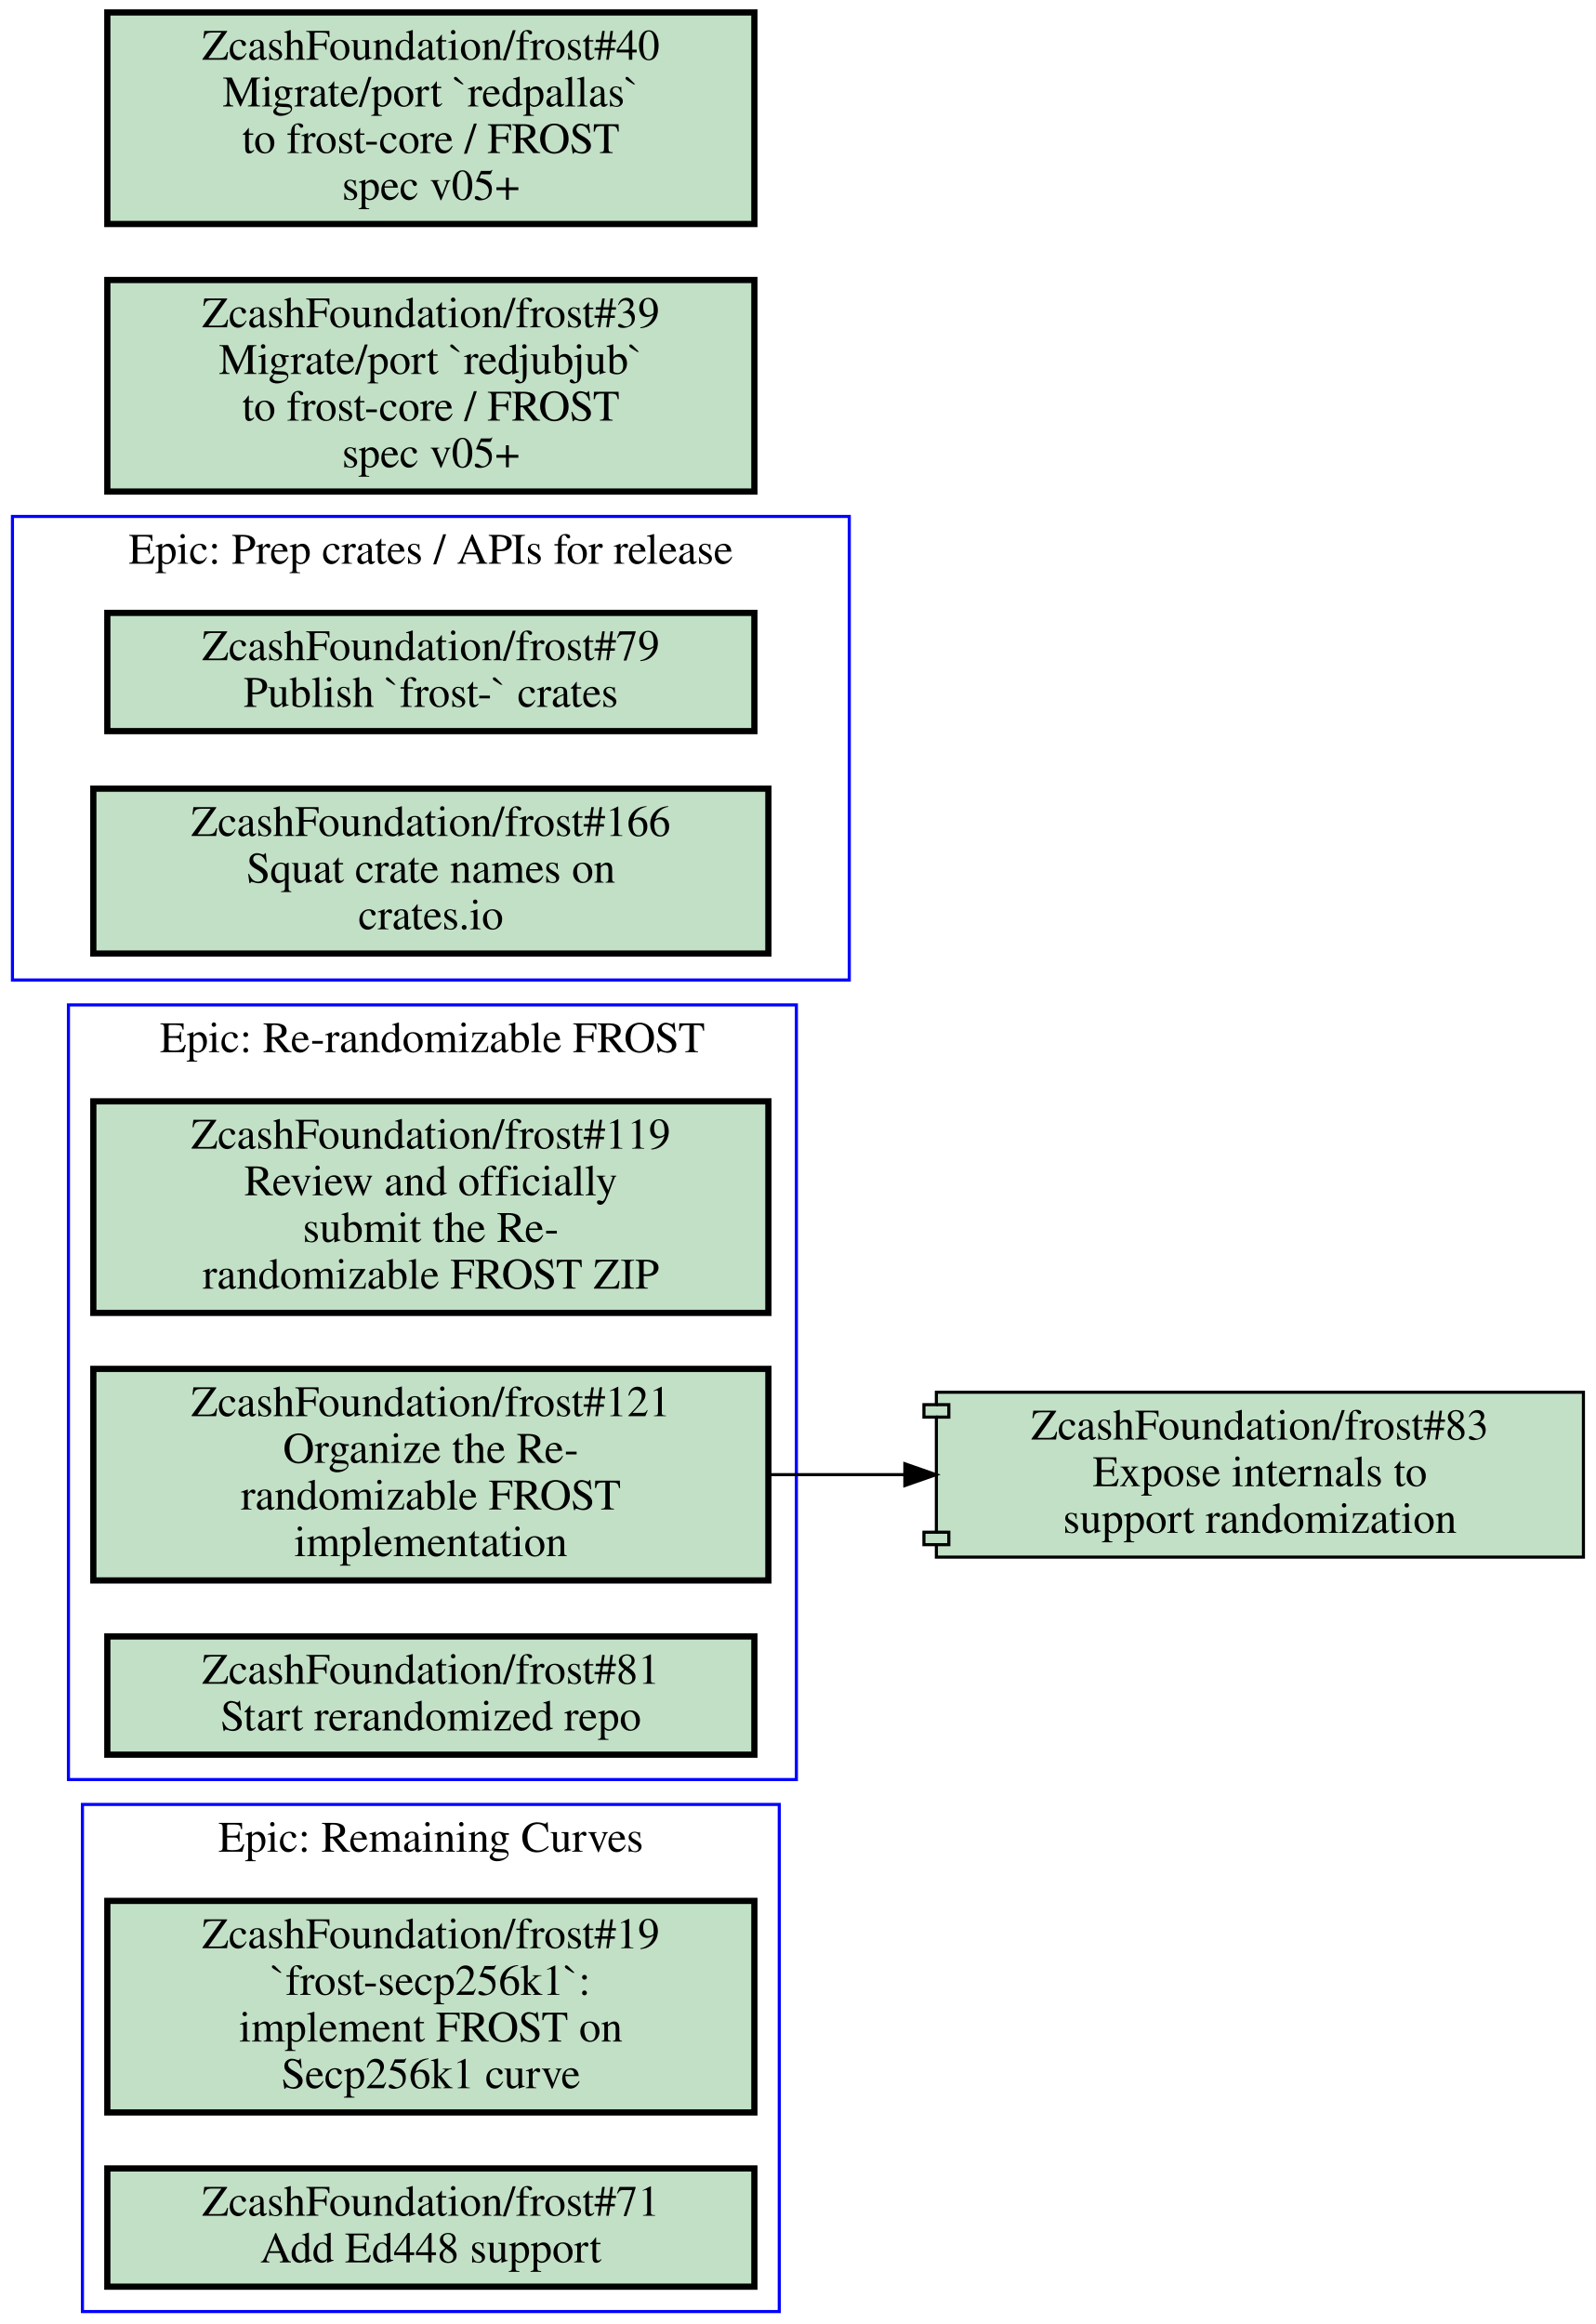
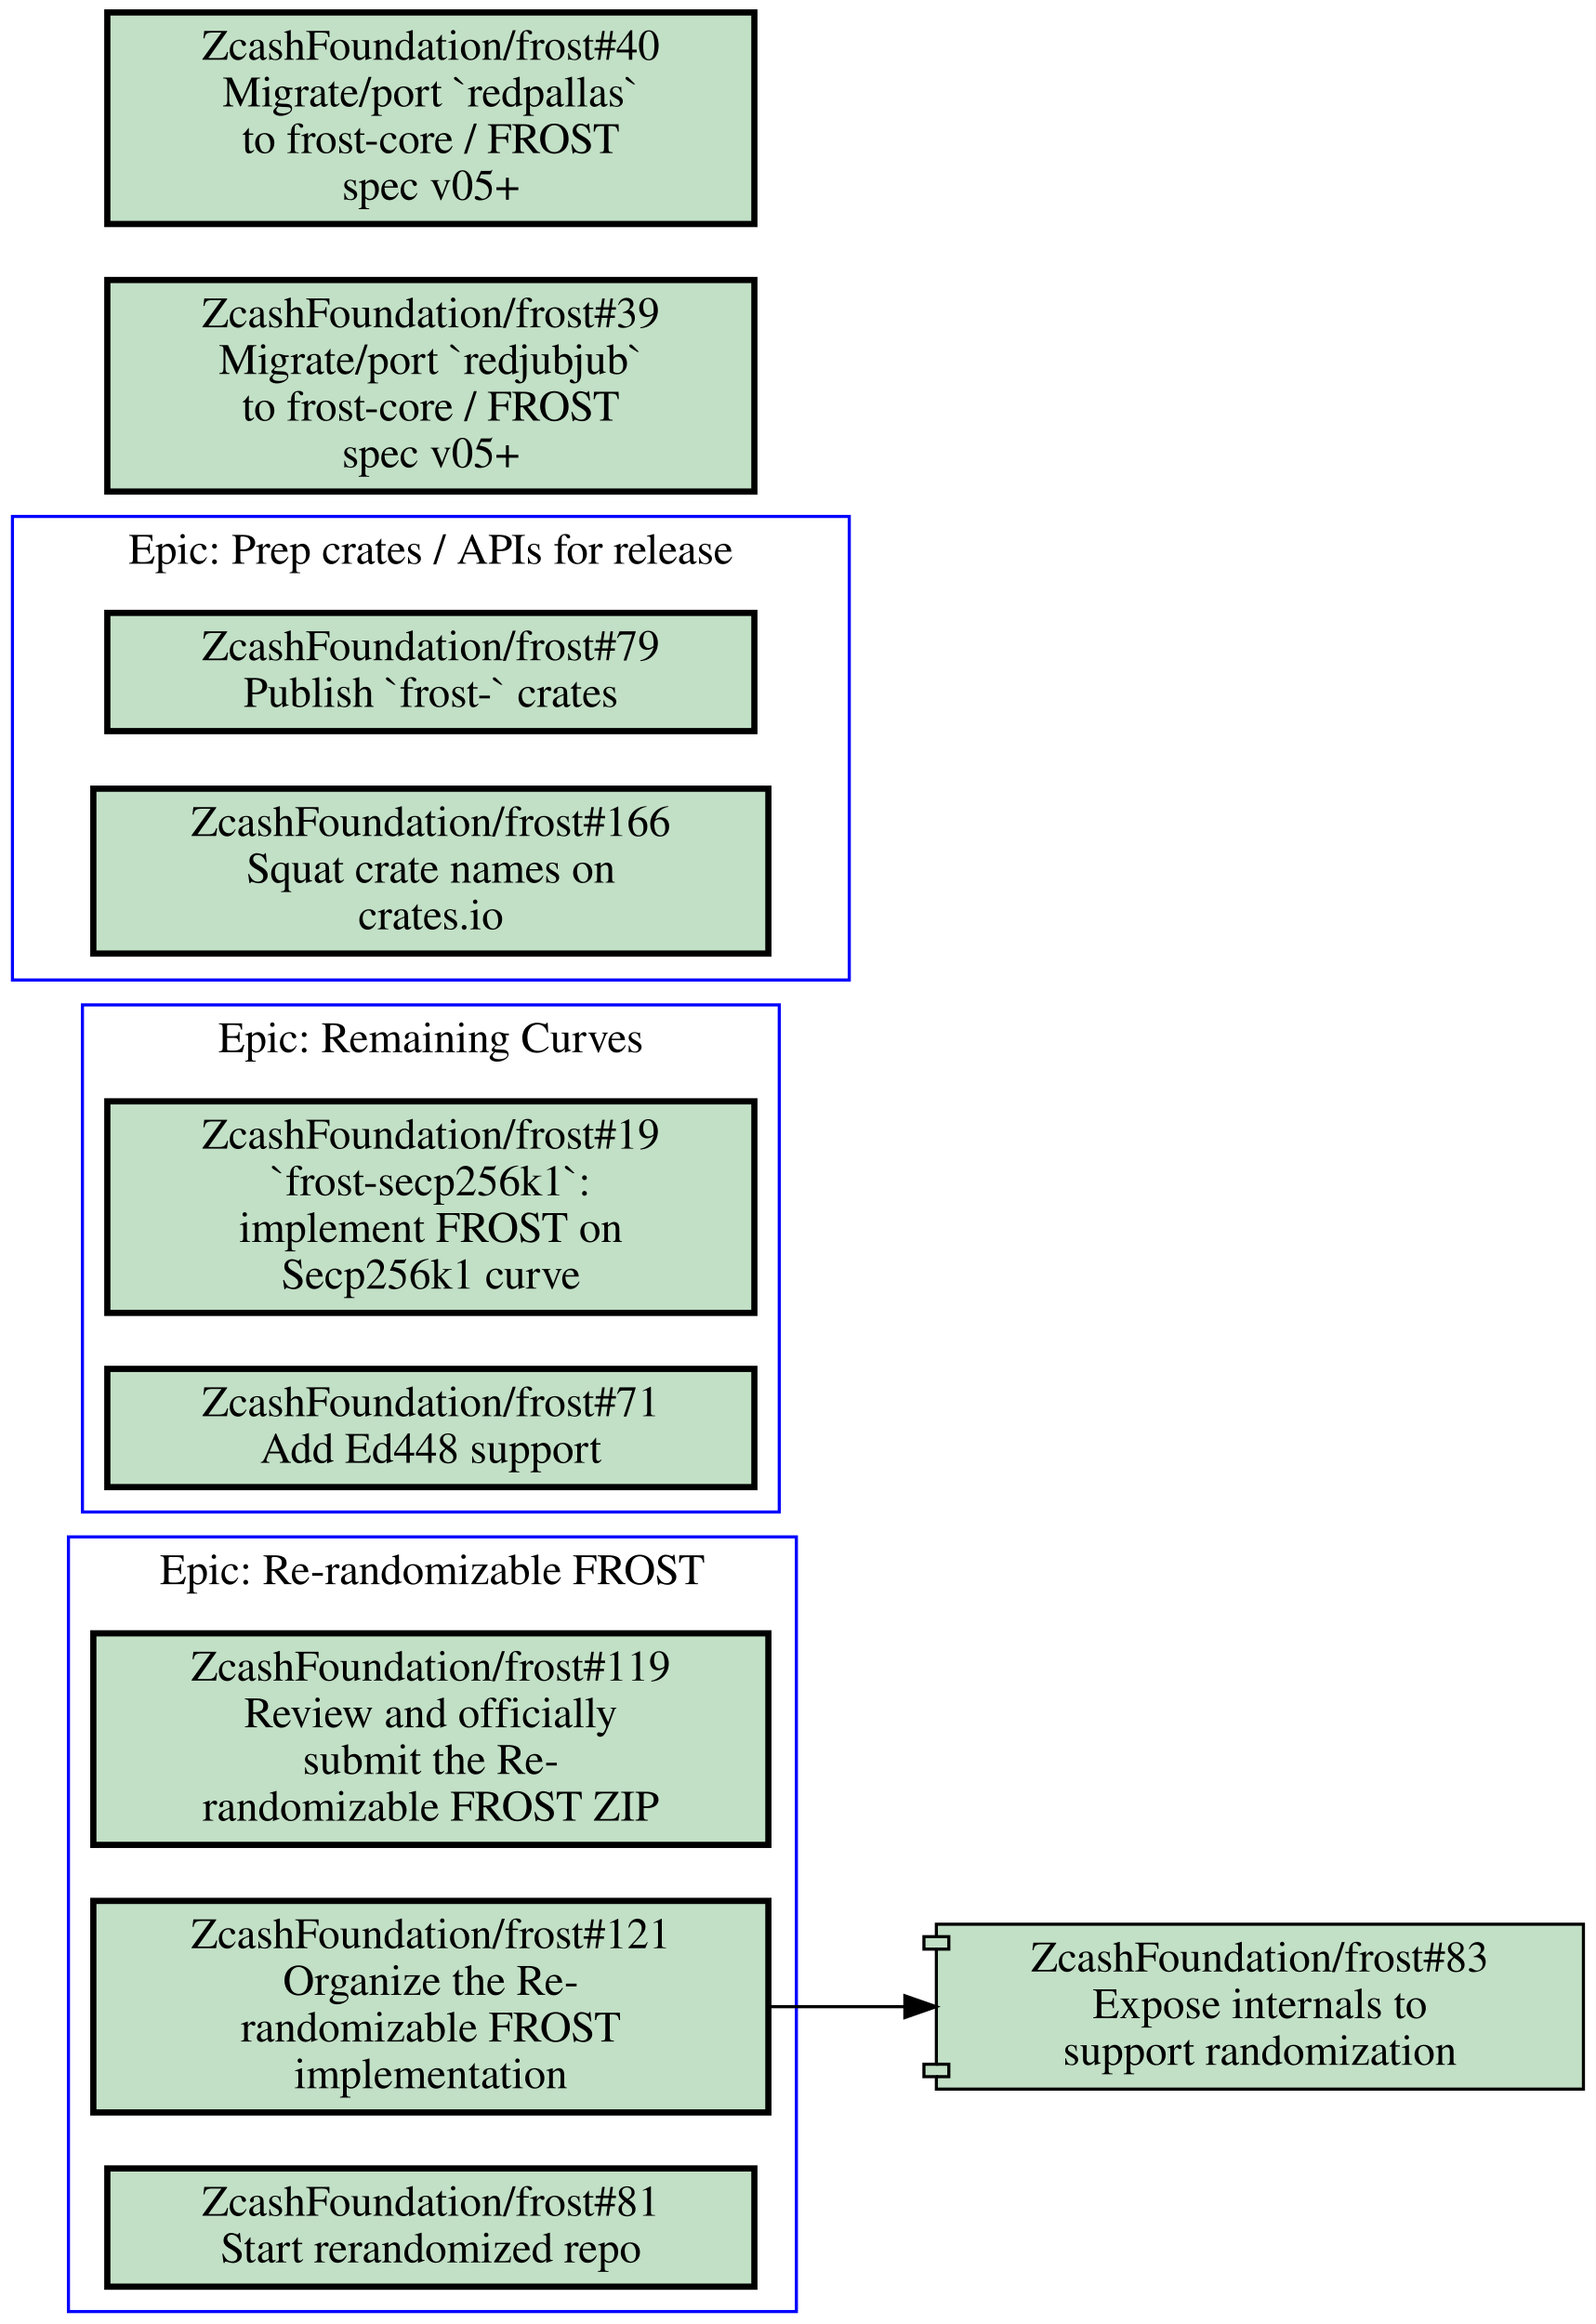
<svg xmlns="http://www.w3.org/2000/svg" xmlns:xlink="http://www.w3.org/1999/xlink" width="513pt" height="747pt" viewBox="0.00 0.00 513.00 747.00">
  <g id="graph0" class="graph" transform="scale(1 1) rotate(0) translate(4 743)">
    <polygon fill="#ffffff" stroke="transparent" points="-4,4 -4,-743 509,-743 509,4 -4,4" />
    <g id="clust1" class="cluster">
-       <polygon fill="none" stroke="#0000ff" points="22.5,0 22.5,-163 246.5,-163 246.5,0 22.5,0" />
-       <text text-anchor="middle" x="134.5" y="-147.8" font-family="Times,serif" font-size="14.00" fill="#000000">Epic: Remaining Curves</text>
+       <polygon fill="none" stroke="#0000ff" points="18,0 18,-249 252,-249 252,0 18,0" />
+       <text text-anchor="middle" x="135" y="-233.8" font-family="Times,serif" font-size="14.00" fill="#000000">Epic: Re-randomizable FROST</text>
    </g>
    <g id="clust2" class="cluster">
-       <polygon fill="none" stroke="#0000ff" points="18,-171 18,-420 252,-420 252,-171 18,-171" />
-       <text text-anchor="middle" x="135" y="-404.8" font-family="Times,serif" font-size="14.00" fill="#000000">Epic: Re-randomizable FROST</text>
+       <polygon fill="none" stroke="#0000ff" points="22.5,-257 22.5,-420 246.5,-420 246.5,-257 22.5,-257" />
+       <text text-anchor="middle" x="134.5" y="-404.8" font-family="Times,serif" font-size="14.00" fill="#000000">Epic: Remaining Curves</text>
    </g>
    <g id="clust3" class="cluster">
      <polygon fill="none" stroke="#0000ff" points="0,-428 0,-577 269,-577 269,-428 0,-428" />
      <text text-anchor="middle" x="134.5" y="-561.8" font-family="Times,serif" font-size="14.00" fill="#000000">Epic: Prep crates / APIs for release</text>
    </g>
    <g id="node1" class="node open">
      <g id="a_node1">
-         <a xlink:href="https://github.com/ZcashFoundation/frost/issues/19" xlink:title="ZcashFoundation/frost#19&#10;`frost-secp256k1`:&#10;implement FROST on&#10;Secp256k1 curve" target="_blank">
-           <polygon fill="#c2e0c6" stroke="#000000" stroke-width="2" points="238.5,-132 30.5,-132 30.5,-64 238.5,-64 238.5,-132" />
-           <text text-anchor="middle" x="134.5" y="-116.8" font-family="Times,serif" font-size="14.00" fill="#000000">ZcashFoundation/frost#19</text>
-           <text text-anchor="middle" x="134.5" y="-101.8" font-family="Times,serif" font-size="14.00" fill="#000000">`frost-secp256k1`:</text>
-           <text text-anchor="middle" x="134.5" y="-86.8" font-family="Times,serif" font-size="14.00" fill="#000000">implement FROST on</text>
-           <text text-anchor="middle" x="134.5" y="-71.8" font-family="Times,serif" font-size="14.00" fill="#000000">Secp256k1 curve</text>
+         <a xlink:href="https://github.com/ZcashFoundation/frost/issues/119" xlink:title="ZcashFoundation/frost#119&#10;Review and officially&#10;submit the Re-&#10;randomizable FROST ZIP" target="_blank">
+           <polygon fill="#c2e0c6" stroke="#000000" stroke-width="2" points="243,-218 26,-218 26,-150 243,-150 243,-218" />
+           <text text-anchor="middle" x="134.5" y="-202.8" font-family="Times,serif" font-size="14.00" fill="#000000">ZcashFoundation/frost#119</text>
+           <text text-anchor="middle" x="134.5" y="-187.8" font-family="Times,serif" font-size="14.00" fill="#000000">Review and officially</text>
+           <text text-anchor="middle" x="134.5" y="-172.8" font-family="Times,serif" font-size="14.00" fill="#000000">submit the Re-</text>
+           <text text-anchor="middle" x="134.5" y="-157.8" font-family="Times,serif" font-size="14.00" fill="#000000">randomizable FROST ZIP</text>
        </a>
      </g>
    </g>
    <g id="node2" class="node open">
      <g id="a_node2">
-         <a xlink:href="https://github.com/ZcashFoundation/frost/issues/71" xlink:title="ZcashFoundation/frost#71&#10;Add Ed448 support" target="_blank">
-           <polygon fill="#c2e0c6" stroke="#000000" stroke-width="2" points="238.5,-46 30.5,-46 30.5,-8 238.5,-8 238.5,-46" />
-           <text text-anchor="middle" x="134.5" y="-30.8" font-family="Times,serif" font-size="14.00" fill="#000000">ZcashFoundation/frost#71</text>
-           <text text-anchor="middle" x="134.5" y="-15.8" font-family="Times,serif" font-size="14.00" fill="#000000">Add Ed448 support</text>
-         </a>
-       </g>
-     </g>
-     <g id="node3" class="node open">
-       <g id="a_node3">
-         <a xlink:href="https://github.com/ZcashFoundation/frost/issues/119" xlink:title="ZcashFoundation/frost#119&#10;Review and officially&#10;submit the Re-&#10;randomizable FROST ZIP" target="_blank">
-           <polygon fill="#c2e0c6" stroke="#000000" stroke-width="2" points="243,-389 26,-389 26,-321 243,-321 243,-389" />
-           <text text-anchor="middle" x="134.5" y="-373.8" font-family="Times,serif" font-size="14.00" fill="#000000">ZcashFoundation/frost#119</text>
-           <text text-anchor="middle" x="134.5" y="-358.8" font-family="Times,serif" font-size="14.00" fill="#000000">Review and officially</text>
-           <text text-anchor="middle" x="134.5" y="-343.8" font-family="Times,serif" font-size="14.00" fill="#000000">submit the Re-</text>
-           <text text-anchor="middle" x="134.5" y="-328.8" font-family="Times,serif" font-size="14.00" fill="#000000">randomizable FROST ZIP</text>
-         </a>
-       </g>
-     </g>
-     <g id="node4" class="node open">
-       <g id="a_node4">
        <a xlink:href="https://github.com/ZcashFoundation/frost/issues/121" xlink:title="ZcashFoundation/frost#121&#10;Organize the Re-&#10;randomizable FROST&#10;implementation" target="_blank">
-           <polygon fill="#c2e0c6" stroke="#000000" stroke-width="2" points="243,-303 26,-303 26,-235 243,-235 243,-303" />
-           <text text-anchor="middle" x="134.5" y="-287.8" font-family="Times,serif" font-size="14.00" fill="#000000">ZcashFoundation/frost#121</text>
-           <text text-anchor="middle" x="134.5" y="-272.8" font-family="Times,serif" font-size="14.00" fill="#000000">Organize the Re-</text>
-           <text text-anchor="middle" x="134.5" y="-257.8" font-family="Times,serif" font-size="14.00" fill="#000000">randomizable FROST</text>
-           <text text-anchor="middle" x="134.5" y="-242.8" font-family="Times,serif" font-size="14.00" fill="#000000">implementation</text>
+           <polygon fill="#c2e0c6" stroke="#000000" stroke-width="2" points="243,-132 26,-132 26,-64 243,-64 243,-132" />
+           <text text-anchor="middle" x="134.5" y="-116.8" font-family="Times,serif" font-size="14.00" fill="#000000">ZcashFoundation/frost#121</text>
+           <text text-anchor="middle" x="134.5" y="-101.8" font-family="Times,serif" font-size="14.00" fill="#000000">Organize the Re-</text>
+           <text text-anchor="middle" x="134.5" y="-86.8" font-family="Times,serif" font-size="14.00" fill="#000000">randomizable FROST</text>
+           <text text-anchor="middle" x="134.5" y="-71.8" font-family="Times,serif" font-size="14.00" fill="#000000">implementation</text>
        </a>
      </g>
    </g>
    <g id="node8" class="node open">
      <g id="a_node8">
        <a xlink:href="https://github.com/ZcashFoundation/frost/pull/83" xlink:title="ZcashFoundation/frost#83&#10;Expose internals to&#10;support randomization" target="_blank">
-           <polygon fill="#c2e0c6" stroke="#000000" points="505,-295.5 297,-295.5 297,-291.5 293,-291.5 293,-287.5 297,-287.5 297,-250.5 293,-250.5 293,-246.5 297,-246.5 297,-242.5 505,-242.5 505,-295.5" />
-           <polyline fill="none" stroke="#000000" points="297,-291.5 301,-291.5 301,-287.5 297,-287.5 " />
-           <polyline fill="none" stroke="#000000" points="297,-250.5 301,-250.5 301,-246.5 297,-246.5 " />
-           <text text-anchor="middle" x="401" y="-280.3" font-family="Times,serif" font-size="14.00" fill="#000000">ZcashFoundation/frost#83</text>
-           <text text-anchor="middle" x="401" y="-265.3" font-family="Times,serif" font-size="14.00" fill="#000000">Expose internals to</text>
-           <text text-anchor="middle" x="401" y="-250.3" font-family="Times,serif" font-size="14.00" fill="#000000">support randomization</text>
+           <polygon fill="#c2e0c6" stroke="#000000" points="505,-124.5 297,-124.5 297,-120.5 293,-120.5 293,-116.5 297,-116.5 297,-79.5 293,-79.5 293,-75.5 297,-75.5 297,-71.5 505,-71.5 505,-124.5" />
+           <polyline fill="none" stroke="#000000" points="297,-120.5 301,-120.5 301,-116.5 297,-116.5 " />
+           <polyline fill="none" stroke="#000000" points="297,-79.5 301,-79.5 301,-75.5 297,-75.5 " />
+           <text text-anchor="middle" x="401" y="-109.3" font-family="Times,serif" font-size="14.00" fill="#000000">ZcashFoundation/frost#83</text>
+           <text text-anchor="middle" x="401" y="-94.3" font-family="Times,serif" font-size="14.00" fill="#000000">Expose internals to</text>
+           <text text-anchor="middle" x="401" y="-79.3" font-family="Times,serif" font-size="14.00" fill="#000000">support randomization</text>
        </a>
      </g>
    </g>
    <g id="edge1" class="edge">
-       <path fill="none" stroke="#000000" d="M243.28,-269C257.53,-269 272.16,-269 286.49,-269" />
-       <polygon fill="#000000" stroke="#000000" points="286.87,-272.5 296.87,-269 286.87,-265.5 286.87,-272.5" />
+       <path fill="none" stroke="#000000" d="M243.28,-98C257.53,-98 272.16,-98 286.49,-98" />
+       <polygon fill="#000000" stroke="#000000" points="286.87,-101.5 296.87,-98 286.87,-94.5 286.87,-101.5" />
+     </g>
+     <g id="node3" class="node open">
+       <g id="a_node3">
+         <a xlink:href="https://github.com/ZcashFoundation/frost/issues/81" xlink:title="ZcashFoundation/frost#81&#10;Start rerandomized repo" target="_blank">
+           <polygon fill="#c2e0c6" stroke="#000000" stroke-width="2" points="238.5,-46 30.5,-46 30.5,-8 238.5,-8 238.5,-46" />
+           <text text-anchor="middle" x="134.5" y="-30.8" font-family="Times,serif" font-size="14.00" fill="#000000">ZcashFoundation/frost#81</text>
+           <text text-anchor="middle" x="134.5" y="-15.8" font-family="Times,serif" font-size="14.00" fill="#000000">Start rerandomized repo</text>
+         </a>
+       </g>
+     </g>
+     <g id="node4" class="node open">
+       <g id="a_node4">
+         <a xlink:href="https://github.com/ZcashFoundation/frost/issues/19" xlink:title="ZcashFoundation/frost#19&#10;`frost-secp256k1`:&#10;implement FROST on&#10;Secp256k1 curve" target="_blank">
+           <polygon fill="#c2e0c6" stroke="#000000" stroke-width="2" points="238.5,-389 30.5,-389 30.5,-321 238.5,-321 238.5,-389" />
+           <text text-anchor="middle" x="134.5" y="-373.8" font-family="Times,serif" font-size="14.00" fill="#000000">ZcashFoundation/frost#19</text>
+           <text text-anchor="middle" x="134.5" y="-358.8" font-family="Times,serif" font-size="14.00" fill="#000000">`frost-secp256k1`:</text>
+           <text text-anchor="middle" x="134.5" y="-343.8" font-family="Times,serif" font-size="14.00" fill="#000000">implement FROST on</text>
+           <text text-anchor="middle" x="134.5" y="-328.8" font-family="Times,serif" font-size="14.00" fill="#000000">Secp256k1 curve</text>
+         </a>
+       </g>
    </g>
    <g id="node5" class="node open">
      <g id="a_node5">
-         <a xlink:href="https://github.com/ZcashFoundation/frost/issues/81" xlink:title="ZcashFoundation/frost#81&#10;Start rerandomized repo" target="_blank">
-           <polygon fill="#c2e0c6" stroke="#000000" stroke-width="2" points="238.5,-217 30.5,-217 30.5,-179 238.5,-179 238.5,-217" />
-           <text text-anchor="middle" x="134.5" y="-201.8" font-family="Times,serif" font-size="14.00" fill="#000000">ZcashFoundation/frost#81</text>
-           <text text-anchor="middle" x="134.5" y="-186.8" font-family="Times,serif" font-size="14.00" fill="#000000">Start rerandomized repo</text>
+         <a xlink:href="https://github.com/ZcashFoundation/frost/issues/71" xlink:title="ZcashFoundation/frost#71&#10;Add Ed448 support" target="_blank">
+           <polygon fill="#c2e0c6" stroke="#000000" stroke-width="2" points="238.5,-303 30.5,-303 30.5,-265 238.5,-265 238.5,-303" />
+           <text text-anchor="middle" x="134.5" y="-287.8" font-family="Times,serif" font-size="14.00" fill="#000000">ZcashFoundation/frost#71</text>
+           <text text-anchor="middle" x="134.5" y="-272.8" font-family="Times,serif" font-size="14.00" fill="#000000">Add Ed448 support</text>
        </a>
      </g>
    </g>
    <g id="node6" class="node open">
      <g id="a_node6">
        <a xlink:href="https://github.com/ZcashFoundation/frost/issues/79" xlink:title="ZcashFoundation/frost#79&#10;Publish `frost-` crates" target="_blank">
          <polygon fill="#c2e0c6" stroke="#000000" stroke-width="2" points="238.5,-546 30.5,-546 30.5,-508 238.5,-508 238.5,-546" />
          <text text-anchor="middle" x="134.5" y="-530.8" font-family="Times,serif" font-size="14.00" fill="#000000">ZcashFoundation/frost#79</text>
          <text text-anchor="middle" x="134.5" y="-515.8" font-family="Times,serif" font-size="14.00" fill="#000000">Publish `frost-` crates</text>
        </a>
      </g>
    </g>
    <g id="node7" class="node open">
      <g id="a_node7">
        <a xlink:href="https://github.com/ZcashFoundation/frost/issues/166" xlink:title="ZcashFoundation/frost#166&#10;Squat crate names on&#10;crates.io" target="_blank">
          <polygon fill="#c2e0c6" stroke="#000000" stroke-width="2" points="243,-489.5 26,-489.5 26,-436.5 243,-436.5 243,-489.5" />
          <text text-anchor="middle" x="134.5" y="-474.3" font-family="Times,serif" font-size="14.00" fill="#000000">ZcashFoundation/frost#166</text>
          <text text-anchor="middle" x="134.5" y="-459.3" font-family="Times,serif" font-size="14.00" fill="#000000">Squat crate names on</text>
          <text text-anchor="middle" x="134.5" y="-444.3" font-family="Times,serif" font-size="14.00" fill="#000000">crates.io</text>
        </a>
      </g>
    </g>
    <g id="node9" class="node open">
      <g id="a_node9">
        <a xlink:href="https://github.com/ZcashFoundation/frost/issues/39" xlink:title="ZcashFoundation/frost#39&#10;Migrate/port `redjubjub`&#10;to frost-core / FROST&#10;spec v05+" target="_blank">
          <polygon fill="#c2e0c6" stroke="#000000" stroke-width="2" points="238.5,-653 30.5,-653 30.5,-585 238.5,-585 238.5,-653" />
          <text text-anchor="middle" x="134.5" y="-637.8" font-family="Times,serif" font-size="14.00" fill="#000000">ZcashFoundation/frost#39</text>
          <text text-anchor="middle" x="134.5" y="-622.8" font-family="Times,serif" font-size="14.00" fill="#000000">Migrate/port `redjubjub`</text>
          <text text-anchor="middle" x="134.5" y="-607.8" font-family="Times,serif" font-size="14.00" fill="#000000">to frost-core / FROST</text>
          <text text-anchor="middle" x="134.5" y="-592.8" font-family="Times,serif" font-size="14.00" fill="#000000">spec v05+</text>
        </a>
      </g>
    </g>
    <g id="node10" class="node open">
      <g id="a_node10">
        <a xlink:href="https://github.com/ZcashFoundation/frost/issues/40" xlink:title="ZcashFoundation/frost#40&#10;Migrate/port `redpallas`&#10;to frost-core / FROST&#10;spec v05+" target="_blank">
          <polygon fill="#c2e0c6" stroke="#000000" stroke-width="2" points="238.5,-739 30.5,-739 30.5,-671 238.5,-671 238.5,-739" />
          <text text-anchor="middle" x="134.5" y="-723.8" font-family="Times,serif" font-size="14.00" fill="#000000">ZcashFoundation/frost#40</text>
          <text text-anchor="middle" x="134.5" y="-708.8" font-family="Times,serif" font-size="14.00" fill="#000000">Migrate/port `redpallas`</text>
          <text text-anchor="middle" x="134.5" y="-693.8" font-family="Times,serif" font-size="14.00" fill="#000000">to frost-core / FROST</text>
          <text text-anchor="middle" x="134.5" y="-678.8" font-family="Times,serif" font-size="14.00" fill="#000000">spec v05+</text>
        </a>
      </g>
    </g>
  </g>
</svg>
